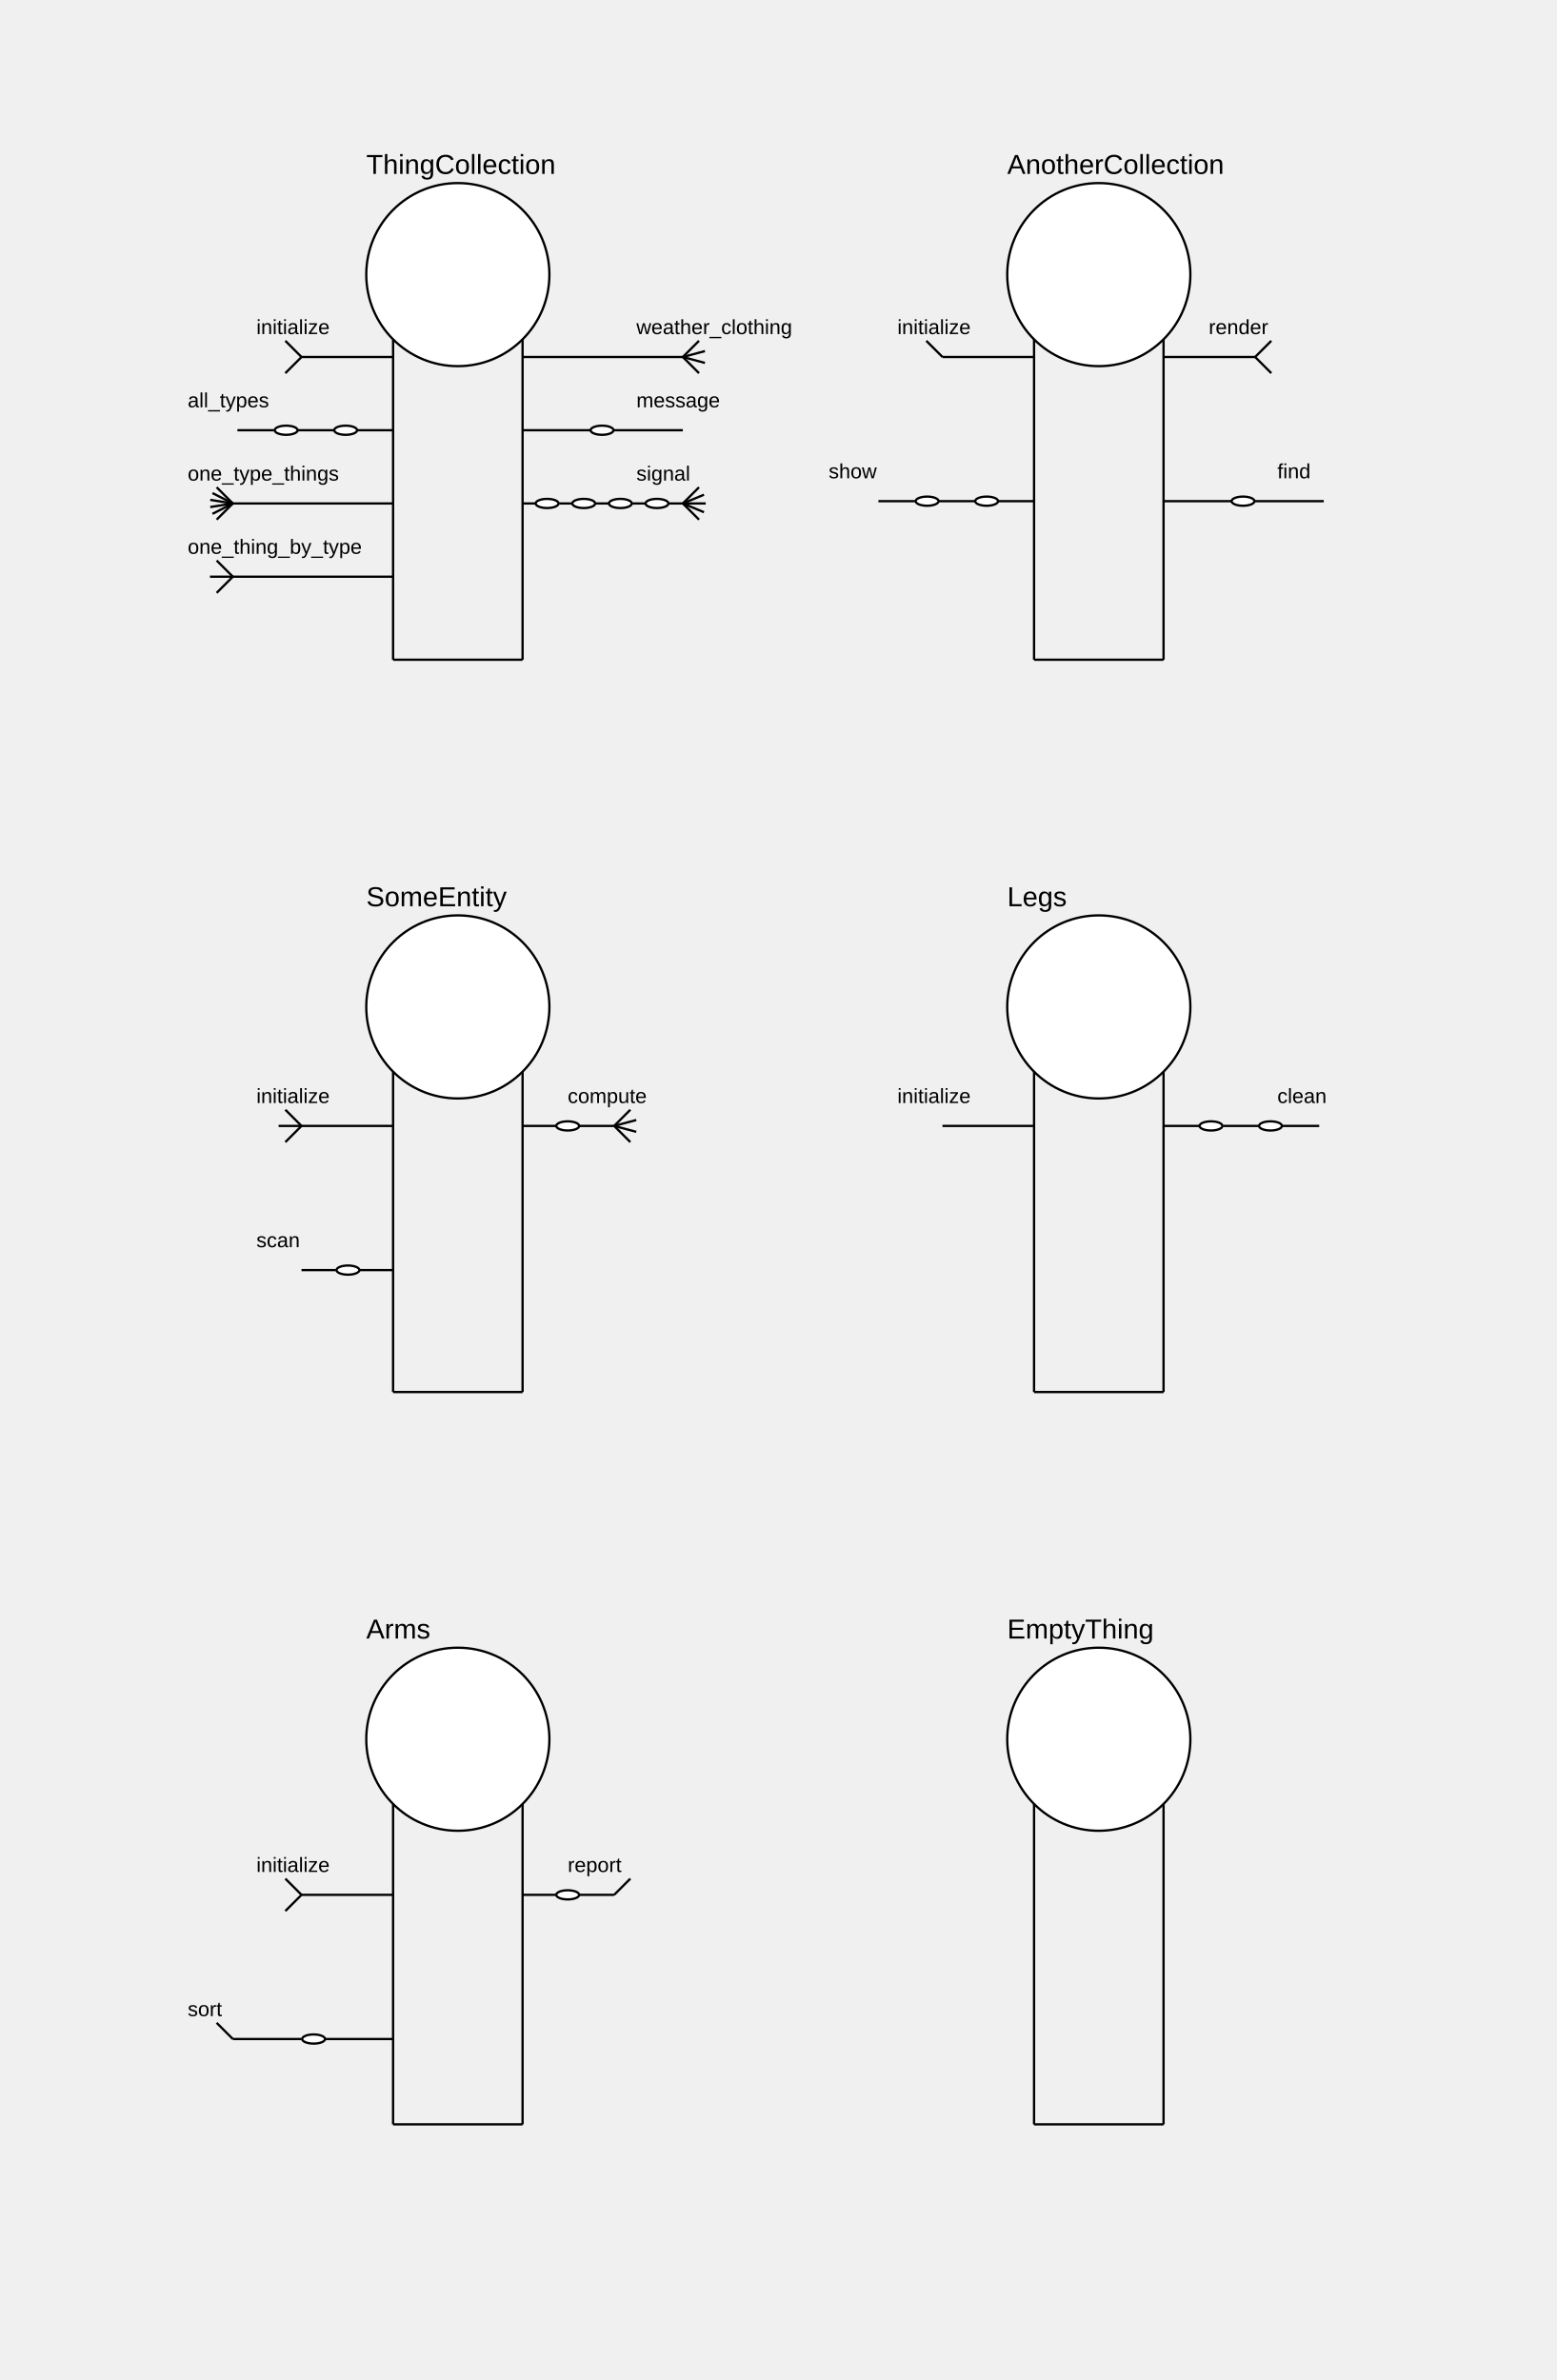
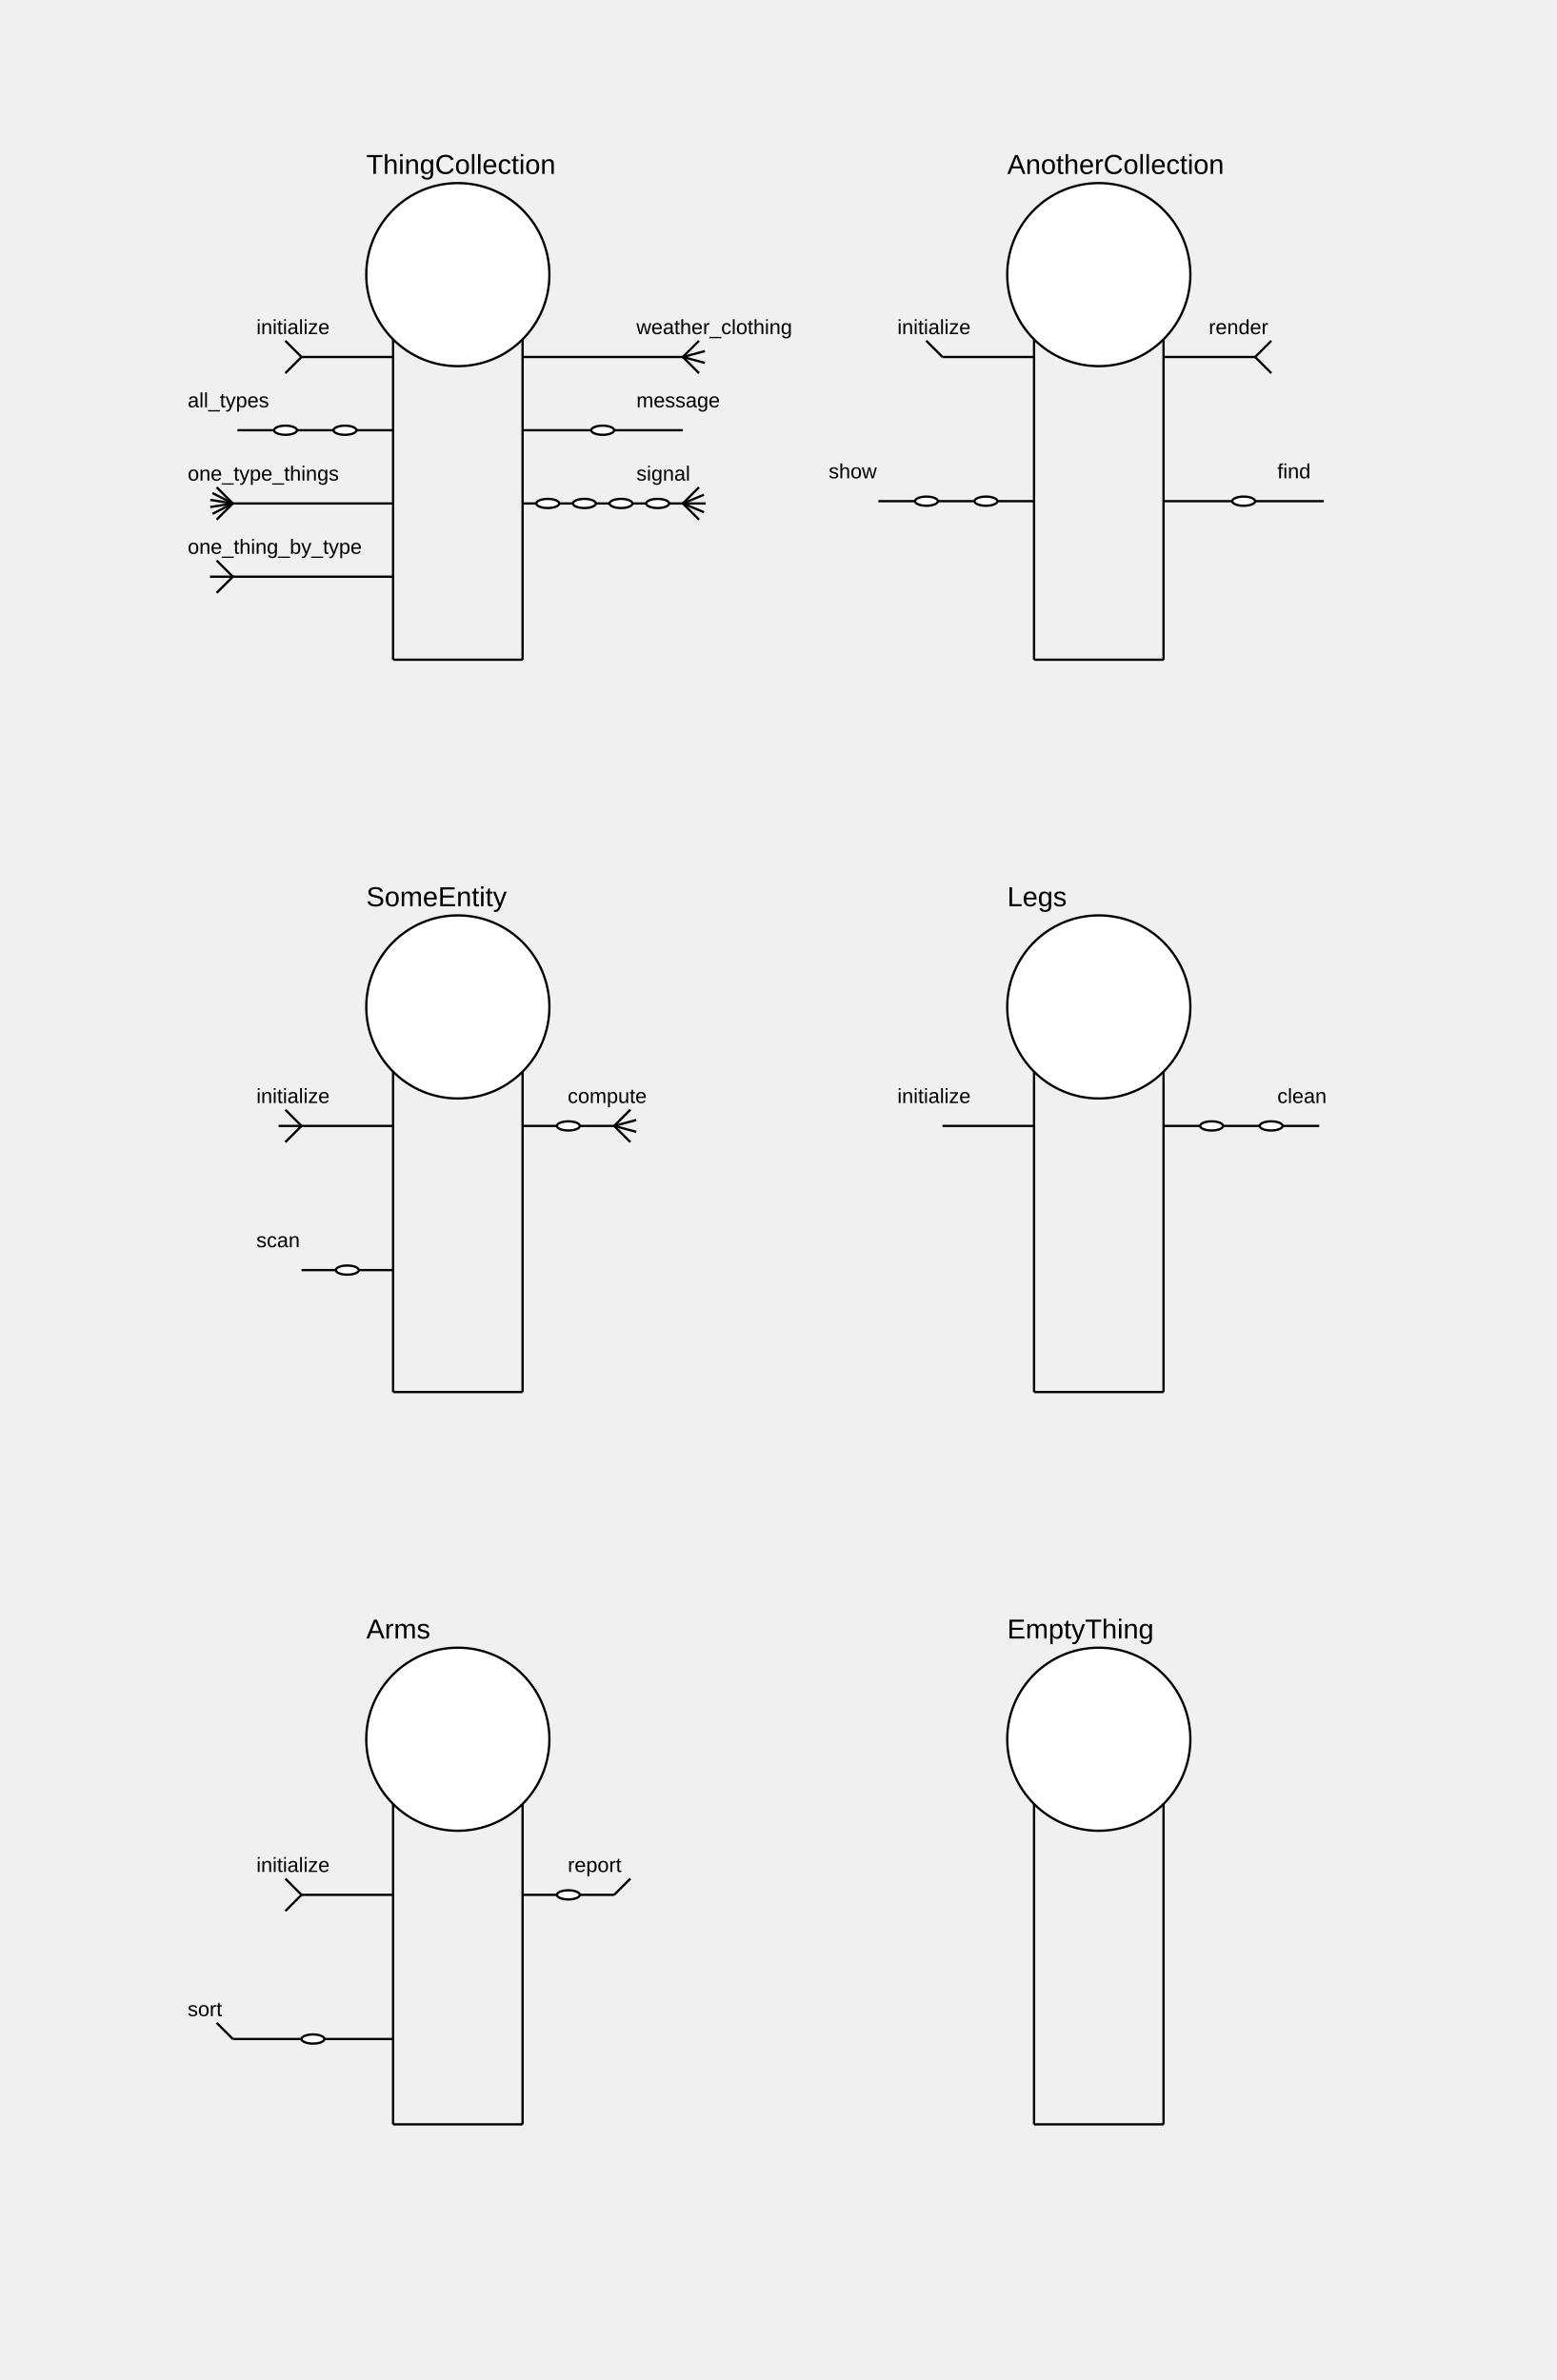
<svg xmlns="http://www.w3.org/2000/svg" width="680.0" height="1040.0" style="background:white">
  <circle cx="200.0" cy="120.0" r="40" fill="white" style="stroke:black; stroke-width:1" />
  <line x1="228.284" y1="148.284" x2="228.284" y2="288.284" style="stroke:black; stroke-width:1" />
  <line x1="171.716" y1="148.284" x2="171.716" y2="288.284" style="stroke:black; stroke-width:1" />
  <line x1="228.284" y1="288.284" x2="171.716" y2="288.284" style="stroke:black; stroke-width:1" />
  <text x="160.0" y="76.0" font-family="arial" font-size="{:font_size=&gt;10}" fill="black" style="writing-mode: lr">ThingCollection</text>
  <line x1="171.716" y1="156" x2="131.716" y2="156" style="stroke:black; stroke-width:1" />
  <text x="112" y="146" font-family="arial" font-size="9" fill="black" style="writing-mode: lr">initialize</text>
  <line x1="131.716" y1="156" x2="124.645" y2="148.929" style="stroke:black; stroke-width:1" />
  <line x1="131.716" y1="156" x2="124.645" y2="163.071" style="stroke:black; stroke-width:1" />
  <line x1="171.716" y1="188" x2="155.716" y2="188" style="stroke:black; stroke-width:1" />
-   <ellipse cx="151" cy="188" rx="5" ry="2" style="stroke:black; stroke-width:1" fill="white" />
+   <ellipse cx="150.716" cy="188" rx="5" ry="2" style="stroke:black; stroke-width:1" fill="white" />
  <line x1="145.716" y1="188" x2="129.716" y2="188" style="stroke:black; stroke-width:1" />
-   <ellipse cx="125" cy="188" rx="5" ry="2" style="stroke:black; stroke-width:1" fill="white" />
+   <ellipse cx="124.716" cy="188" rx="5" ry="2" style="stroke:black; stroke-width:1" fill="white" />
  <line x1="119.716" y1="188" x2="103.716" y2="188" style="stroke:black; stroke-width:1" />
  <text x="82" y="178" font-family="arial" font-size="9" fill="black" style="writing-mode: lr">all_types</text>
  <line x1="171.716" y1="220" x2="101.716" y2="220" style="stroke:black; stroke-width:1" />
  <text x="82" y="210" font-family="arial" font-size="9" fill="black" style="writing-mode: lr">one_type_things</text>
  <line x1="101.716" y1="220" x2="94.645" y2="212.929" style="stroke:black; stroke-width:1" />
  <line x1="101.716" y1="220" x2="92.806" y2="215.46" style="stroke:black; stroke-width:1" />
  <line x1="101.716" y1="220" x2="91.839" y2="218.436" style="stroke:black; stroke-width:1" />
  <line x1="101.716" y1="220" x2="91.839" y2="221.564" style="stroke:black; stroke-width:1" />
  <line x1="101.716" y1="220" x2="92.806" y2="224.54" style="stroke:black; stroke-width:1" />
  <line x1="101.716" y1="220" x2="94.645" y2="227.071" style="stroke:black; stroke-width:1" />
  <line x1="171.716" y1="252" x2="101.716" y2="252" style="stroke:black; stroke-width:1" />
  <text x="82" y="242" font-family="arial" font-size="9" fill="black" style="writing-mode: lr">one_thing_by_type</text>
  <line x1="101.716" y1="252" x2="94.645" y2="244.929" style="stroke:black; stroke-width:1" />
  <line x1="101.716" y1="252" x2="91.716" y2="252.0" style="stroke:black; stroke-width:1" />
  <line x1="101.716" y1="252" x2="94.645" y2="259.071" style="stroke:black; stroke-width:1" />
  <line x1="228.284" y1="156" x2="298.284" y2="156" style="stroke:black; stroke-width:1" />
  <text x="278" y="146" font-family="arial" font-size="9" fill="black" style="writing-mode: lr">weather_clothing</text>
  <line x1="298.284" y1="156" x2="305.355" y2="148.929" style="stroke:black; stroke-width:1" />
  <line x1="298.284" y1="156" x2="307.944" y2="153.412" style="stroke:black; stroke-width:1" />
  <line x1="298.284" y1="156" x2="307.944" y2="158.588" style="stroke:black; stroke-width:1" />
  <line x1="298.284" y1="156" x2="305.355" y2="163.071" style="stroke:black; stroke-width:1" />
  <line x1="228.284" y1="188" x2="258.284" y2="188" style="stroke:black; stroke-width:1" />
-   <ellipse cx="263" cy="188" rx="5" ry="2" style="stroke:black; stroke-width:1" fill="white" />
+   <ellipse cx="263.284" cy="188" rx="5" ry="2" style="stroke:black; stroke-width:1" fill="white" />
  <line x1="268.284" y1="188" x2="298.284" y2="188" style="stroke:black; stroke-width:1" />
  <text x="278" y="178" font-family="arial" font-size="9" fill="black" style="writing-mode: lr">message</text>
  <line x1="228.284" y1="220" x2="234.284" y2="220" style="stroke:black; stroke-width:1" />
-   <ellipse cx="239" cy="220" rx="5" ry="2" style="stroke:black; stroke-width:1" fill="white" />
+   <ellipse cx="239.284" cy="220" rx="5" ry="2" style="stroke:black; stroke-width:1" fill="white" />
  <line x1="244.284" y1="220" x2="250.284" y2="220" style="stroke:black; stroke-width:1" />
-   <ellipse cx="255" cy="220" rx="5" ry="2" style="stroke:black; stroke-width:1" fill="white" />
+   <ellipse cx="255.284" cy="220" rx="5" ry="2" style="stroke:black; stroke-width:1" fill="white" />
  <line x1="260.284" y1="220" x2="266.284" y2="220" style="stroke:black; stroke-width:1" />
-   <ellipse cx="271" cy="220" rx="5" ry="2" style="stroke:black; stroke-width:1" fill="white" />
+   <ellipse cx="271.284" cy="220" rx="5" ry="2" style="stroke:black; stroke-width:1" fill="white" />
  <line x1="276.284" y1="220" x2="282.284" y2="220" style="stroke:black; stroke-width:1" />
-   <ellipse cx="287" cy="220" rx="5" ry="2" style="stroke:black; stroke-width:1" fill="white" />
+   <ellipse cx="287.284" cy="220" rx="5" ry="2" style="stroke:black; stroke-width:1" fill="white" />
  <line x1="292.284" y1="220" x2="298.284" y2="220" style="stroke:black; stroke-width:1" />
  <text x="278" y="210" font-family="arial" font-size="9" fill="black" style="writing-mode: lr">signal</text>
  <line x1="298.284" y1="220" x2="305.355" y2="212.929" style="stroke:black; stroke-width:1" />
  <line x1="298.284" y1="220" x2="307.523" y2="216.173" style="stroke:black; stroke-width:1" />
  <line x1="298.284" y1="220" x2="308.284" y2="220.0" style="stroke:black; stroke-width:1" />
  <line x1="298.284" y1="220" x2="307.523" y2="223.827" style="stroke:black; stroke-width:1" />
  <line x1="298.284" y1="220" x2="305.355" y2="227.071" style="stroke:black; stroke-width:1" />
  <circle cx="480.0" cy="120.0" r="40" fill="white" style="stroke:black; stroke-width:1" />
  <line x1="508.284" y1="148.284" x2="508.284" y2="288.284" style="stroke:black; stroke-width:1" />
  <line x1="451.716" y1="148.284" x2="451.716" y2="288.284" style="stroke:black; stroke-width:1" />
  <line x1="508.284" y1="288.284" x2="451.716" y2="288.284" style="stroke:black; stroke-width:1" />
  <text x="440.0" y="76.0" font-family="arial" font-size="{:font_size=&gt;10}" fill="black" style="writing-mode: lr">AnotherCollection</text>
  <line x1="451.716" y1="156" x2="411.716" y2="156" style="stroke:black; stroke-width:1" />
  <text x="392" y="146" font-family="arial" font-size="9" fill="black" style="writing-mode: lr">initialize</text>
  <line x1="411.716" y1="156" x2="404.645" y2="148.929" style="stroke:black; stroke-width:1" />
  <line x1="451.716" y1="219" x2="435.716" y2="219" style="stroke:black; stroke-width:1" />
-   <ellipse cx="431" cy="219" rx="5" ry="2" style="stroke:black; stroke-width:1" fill="white" />
+   <ellipse cx="430.716" cy="219" rx="5" ry="2" style="stroke:black; stroke-width:1" fill="white" />
  <line x1="425.716" y1="219" x2="409.716" y2="219" style="stroke:black; stroke-width:1" />
-   <ellipse cx="405" cy="219" rx="5" ry="2" style="stroke:black; stroke-width:1" fill="white" />
+   <ellipse cx="404.716" cy="219" rx="5" ry="2" style="stroke:black; stroke-width:1" fill="white" />
  <line x1="399.716" y1="219" x2="383.716" y2="219" style="stroke:black; stroke-width:1" />
  <text x="362" y="209" font-family="arial" font-size="9" fill="black" style="writing-mode: lr">show</text>
  <line x1="508.284" y1="156" x2="548.284" y2="156" style="stroke:black; stroke-width:1" />
  <text x="528" y="146" font-family="arial" font-size="9" fill="black" style="writing-mode: lr">render</text>
  <line x1="548.284" y1="156" x2="555.355" y2="148.929" style="stroke:black; stroke-width:1" />
  <line x1="548.284" y1="156" x2="555.355" y2="163.071" style="stroke:black; stroke-width:1" />
  <line x1="508.284" y1="219" x2="538.284" y2="219" style="stroke:black; stroke-width:1" />
-   <ellipse cx="543" cy="219" rx="5" ry="2" style="stroke:black; stroke-width:1" fill="white" />
+   <ellipse cx="543.284" cy="219" rx="5" ry="2" style="stroke:black; stroke-width:1" fill="white" />
  <line x1="548.284" y1="219" x2="578.284" y2="219" style="stroke:black; stroke-width:1" />
  <text x="558" y="209" font-family="arial" font-size="9" fill="black" style="writing-mode: lr">find</text>
  <circle cx="200.0" cy="440.0" r="40" fill="white" style="stroke:black; stroke-width:1" />
  <line x1="228.284" y1="468.284" x2="228.284" y2="608.284" style="stroke:black; stroke-width:1" />
  <line x1="171.716" y1="468.284" x2="171.716" y2="608.284" style="stroke:black; stroke-width:1" />
  <line x1="228.284" y1="608.284" x2="171.716" y2="608.284" style="stroke:black; stroke-width:1" />
  <text x="160.0" y="396.0" font-family="arial" font-size="{:font_size=&gt;10}" fill="black" style="writing-mode: lr">SomeEntity</text>
  <line x1="171.716" y1="492" x2="131.716" y2="492" style="stroke:black; stroke-width:1" />
  <text x="112" y="482" font-family="arial" font-size="9" fill="black" style="writing-mode: lr">initialize</text>
  <line x1="131.716" y1="492" x2="124.645" y2="484.929" style="stroke:black; stroke-width:1" />
  <line x1="131.716" y1="492" x2="121.716" y2="492.0" style="stroke:black; stroke-width:1" />
  <line x1="131.716" y1="492" x2="124.645" y2="499.071" style="stroke:black; stroke-width:1" />
  <line x1="171.716" y1="555" x2="156.716" y2="555" style="stroke:black; stroke-width:1" />
-   <ellipse cx="152" cy="555" rx="5" ry="2" style="stroke:black; stroke-width:1" fill="white" />
+   <ellipse cx="151.716" cy="555" rx="5" ry="2" style="stroke:black; stroke-width:1" fill="white" />
  <line x1="146.716" y1="555" x2="131.716" y2="555" style="stroke:black; stroke-width:1" />
  <text x="112" y="545" font-family="arial" font-size="9" fill="black" style="writing-mode: lr">scan</text>
  <line x1="228.284" y1="492" x2="243.284" y2="492" style="stroke:black; stroke-width:1" />
-   <ellipse cx="248" cy="492" rx="5" ry="2" style="stroke:black; stroke-width:1" fill="white" />
+   <ellipse cx="248.284" cy="492" rx="5" ry="2" style="stroke:black; stroke-width:1" fill="white" />
  <line x1="253.284" y1="492" x2="268.284" y2="492" style="stroke:black; stroke-width:1" />
  <text x="248" y="482" font-family="arial" font-size="9" fill="black" style="writing-mode: lr">compute</text>
  <line x1="268.284" y1="492" x2="275.355" y2="484.929" style="stroke:black; stroke-width:1" />
  <line x1="268.284" y1="492" x2="277.944" y2="489.412" style="stroke:black; stroke-width:1" />
  <line x1="268.284" y1="492" x2="277.944" y2="494.588" style="stroke:black; stroke-width:1" />
  <line x1="268.284" y1="492" x2="275.355" y2="499.071" style="stroke:black; stroke-width:1" />
  <circle cx="480.0" cy="440.0" r="40" fill="white" style="stroke:black; stroke-width:1" />
  <line x1="508.284" y1="468.284" x2="508.284" y2="608.284" style="stroke:black; stroke-width:1" />
  <line x1="451.716" y1="468.284" x2="451.716" y2="608.284" style="stroke:black; stroke-width:1" />
  <line x1="508.284" y1="608.284" x2="451.716" y2="608.284" style="stroke:black; stroke-width:1" />
  <text x="440.0" y="396.0" font-family="arial" font-size="{:font_size=&gt;10}" fill="black" style="writing-mode: lr">Legs</text>
  <line x1="451.716" y1="492" x2="411.716" y2="492" style="stroke:black; stroke-width:1" />
  <text x="392" y="482" font-family="arial" font-size="9" fill="black" style="writing-mode: lr">initialize</text>
  <line x1="508.284" y1="492" x2="524.284" y2="492" style="stroke:black; stroke-width:1" />
-   <ellipse cx="529" cy="492" rx="5" ry="2" style="stroke:black; stroke-width:1" fill="white" />
+   <ellipse cx="529.284" cy="492" rx="5" ry="2" style="stroke:black; stroke-width:1" fill="white" />
  <line x1="534.284" y1="492" x2="550.284" y2="492" style="stroke:black; stroke-width:1" />
-   <ellipse cx="555" cy="492" rx="5" ry="2" style="stroke:black; stroke-width:1" fill="white" />
+   <ellipse cx="555.284" cy="492" rx="5" ry="2" style="stroke:black; stroke-width:1" fill="white" />
  <line x1="560.284" y1="492" x2="576.284" y2="492" style="stroke:black; stroke-width:1" />
  <text x="558" y="482" font-family="arial" font-size="9" fill="black" style="writing-mode: lr">clean</text>
  <circle cx="200.0" cy="760.0" r="40" fill="white" style="stroke:black; stroke-width:1" />
  <line x1="228.284" y1="788.284" x2="228.284" y2="928.284" style="stroke:black; stroke-width:1" />
  <line x1="171.716" y1="788.284" x2="171.716" y2="928.284" style="stroke:black; stroke-width:1" />
  <line x1="228.284" y1="928.284" x2="171.716" y2="928.284" style="stroke:black; stroke-width:1" />
  <text x="160.0" y="716.0" font-family="arial" font-size="{:font_size=&gt;10}" fill="black" style="writing-mode: lr">Arms</text>
  <line x1="171.716" y1="828" x2="131.716" y2="828" style="stroke:black; stroke-width:1" />
  <text x="112" y="818" font-family="arial" font-size="9" fill="black" style="writing-mode: lr">initialize</text>
  <line x1="131.716" y1="828" x2="124.645" y2="820.929" style="stroke:black; stroke-width:1" />
  <line x1="131.716" y1="828" x2="124.645" y2="835.071" style="stroke:black; stroke-width:1" />
  <line x1="171.716" y1="891" x2="141.716" y2="891" style="stroke:black; stroke-width:1" />
-   <ellipse cx="137" cy="891" rx="5" ry="2" style="stroke:black; stroke-width:1" fill="white" />
+   <ellipse cx="136.716" cy="891" rx="5" ry="2" style="stroke:black; stroke-width:1" fill="white" />
  <line x1="131.716" y1="891" x2="101.716" y2="891" style="stroke:black; stroke-width:1" />
  <text x="82" y="881" font-family="arial" font-size="9" fill="black" style="writing-mode: lr">sort</text>
  <line x1="101.716" y1="891" x2="94.645" y2="883.929" style="stroke:black; stroke-width:1" />
  <line x1="228.284" y1="828" x2="243.284" y2="828" style="stroke:black; stroke-width:1" />
-   <ellipse cx="248" cy="828" rx="5" ry="2" style="stroke:black; stroke-width:1" fill="white" />
+   <ellipse cx="248.284" cy="828" rx="5" ry="2" style="stroke:black; stroke-width:1" fill="white" />
  <line x1="253.284" y1="828" x2="268.284" y2="828" style="stroke:black; stroke-width:1" />
  <text x="248" y="818" font-family="arial" font-size="9" fill="black" style="writing-mode: lr">report</text>
  <line x1="268.284" y1="828" x2="275.355" y2="820.929" style="stroke:black; stroke-width:1" />
  <circle cx="480.0" cy="760.0" r="40" fill="white" style="stroke:black; stroke-width:1" />
  <line x1="508.284" y1="788.284" x2="508.284" y2="928.284" style="stroke:black; stroke-width:1" />
  <line x1="451.716" y1="788.284" x2="451.716" y2="928.284" style="stroke:black; stroke-width:1" />
  <line x1="508.284" y1="928.284" x2="451.716" y2="928.284" style="stroke:black; stroke-width:1" />
  <text x="440.0" y="716.0" font-family="arial" font-size="{:font_size=&gt;10}" fill="black" style="writing-mode: lr">EmptyThing</text>
</svg>
